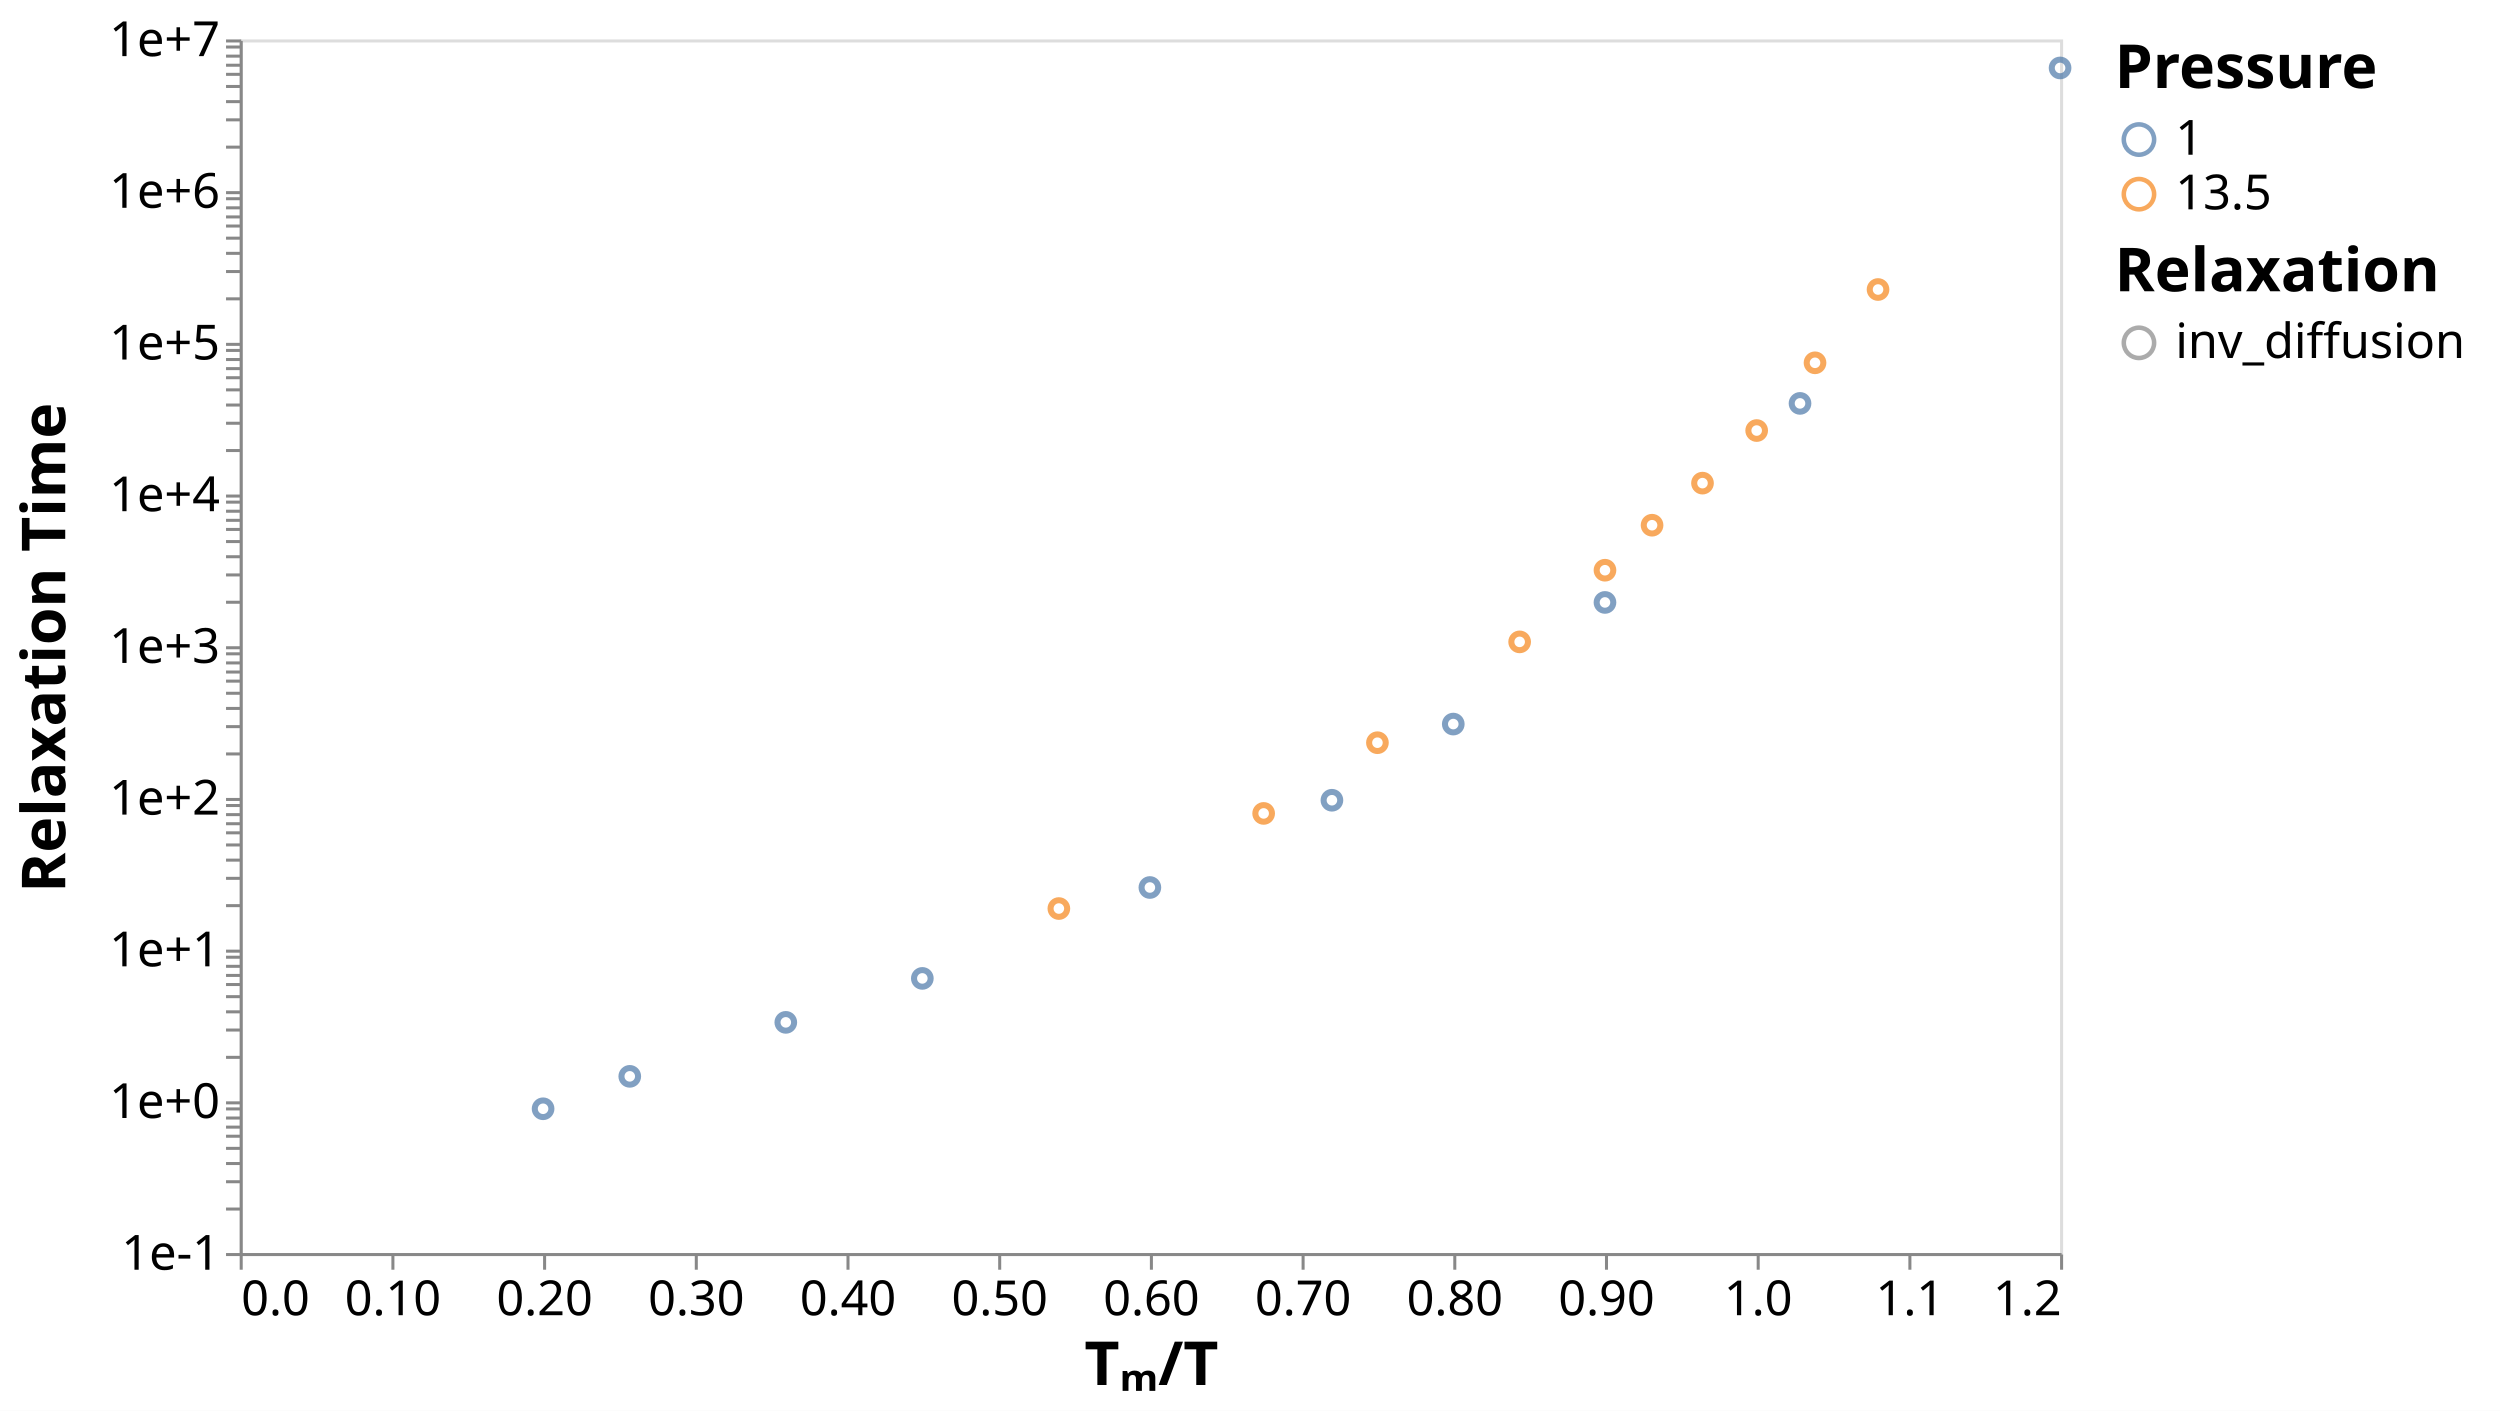
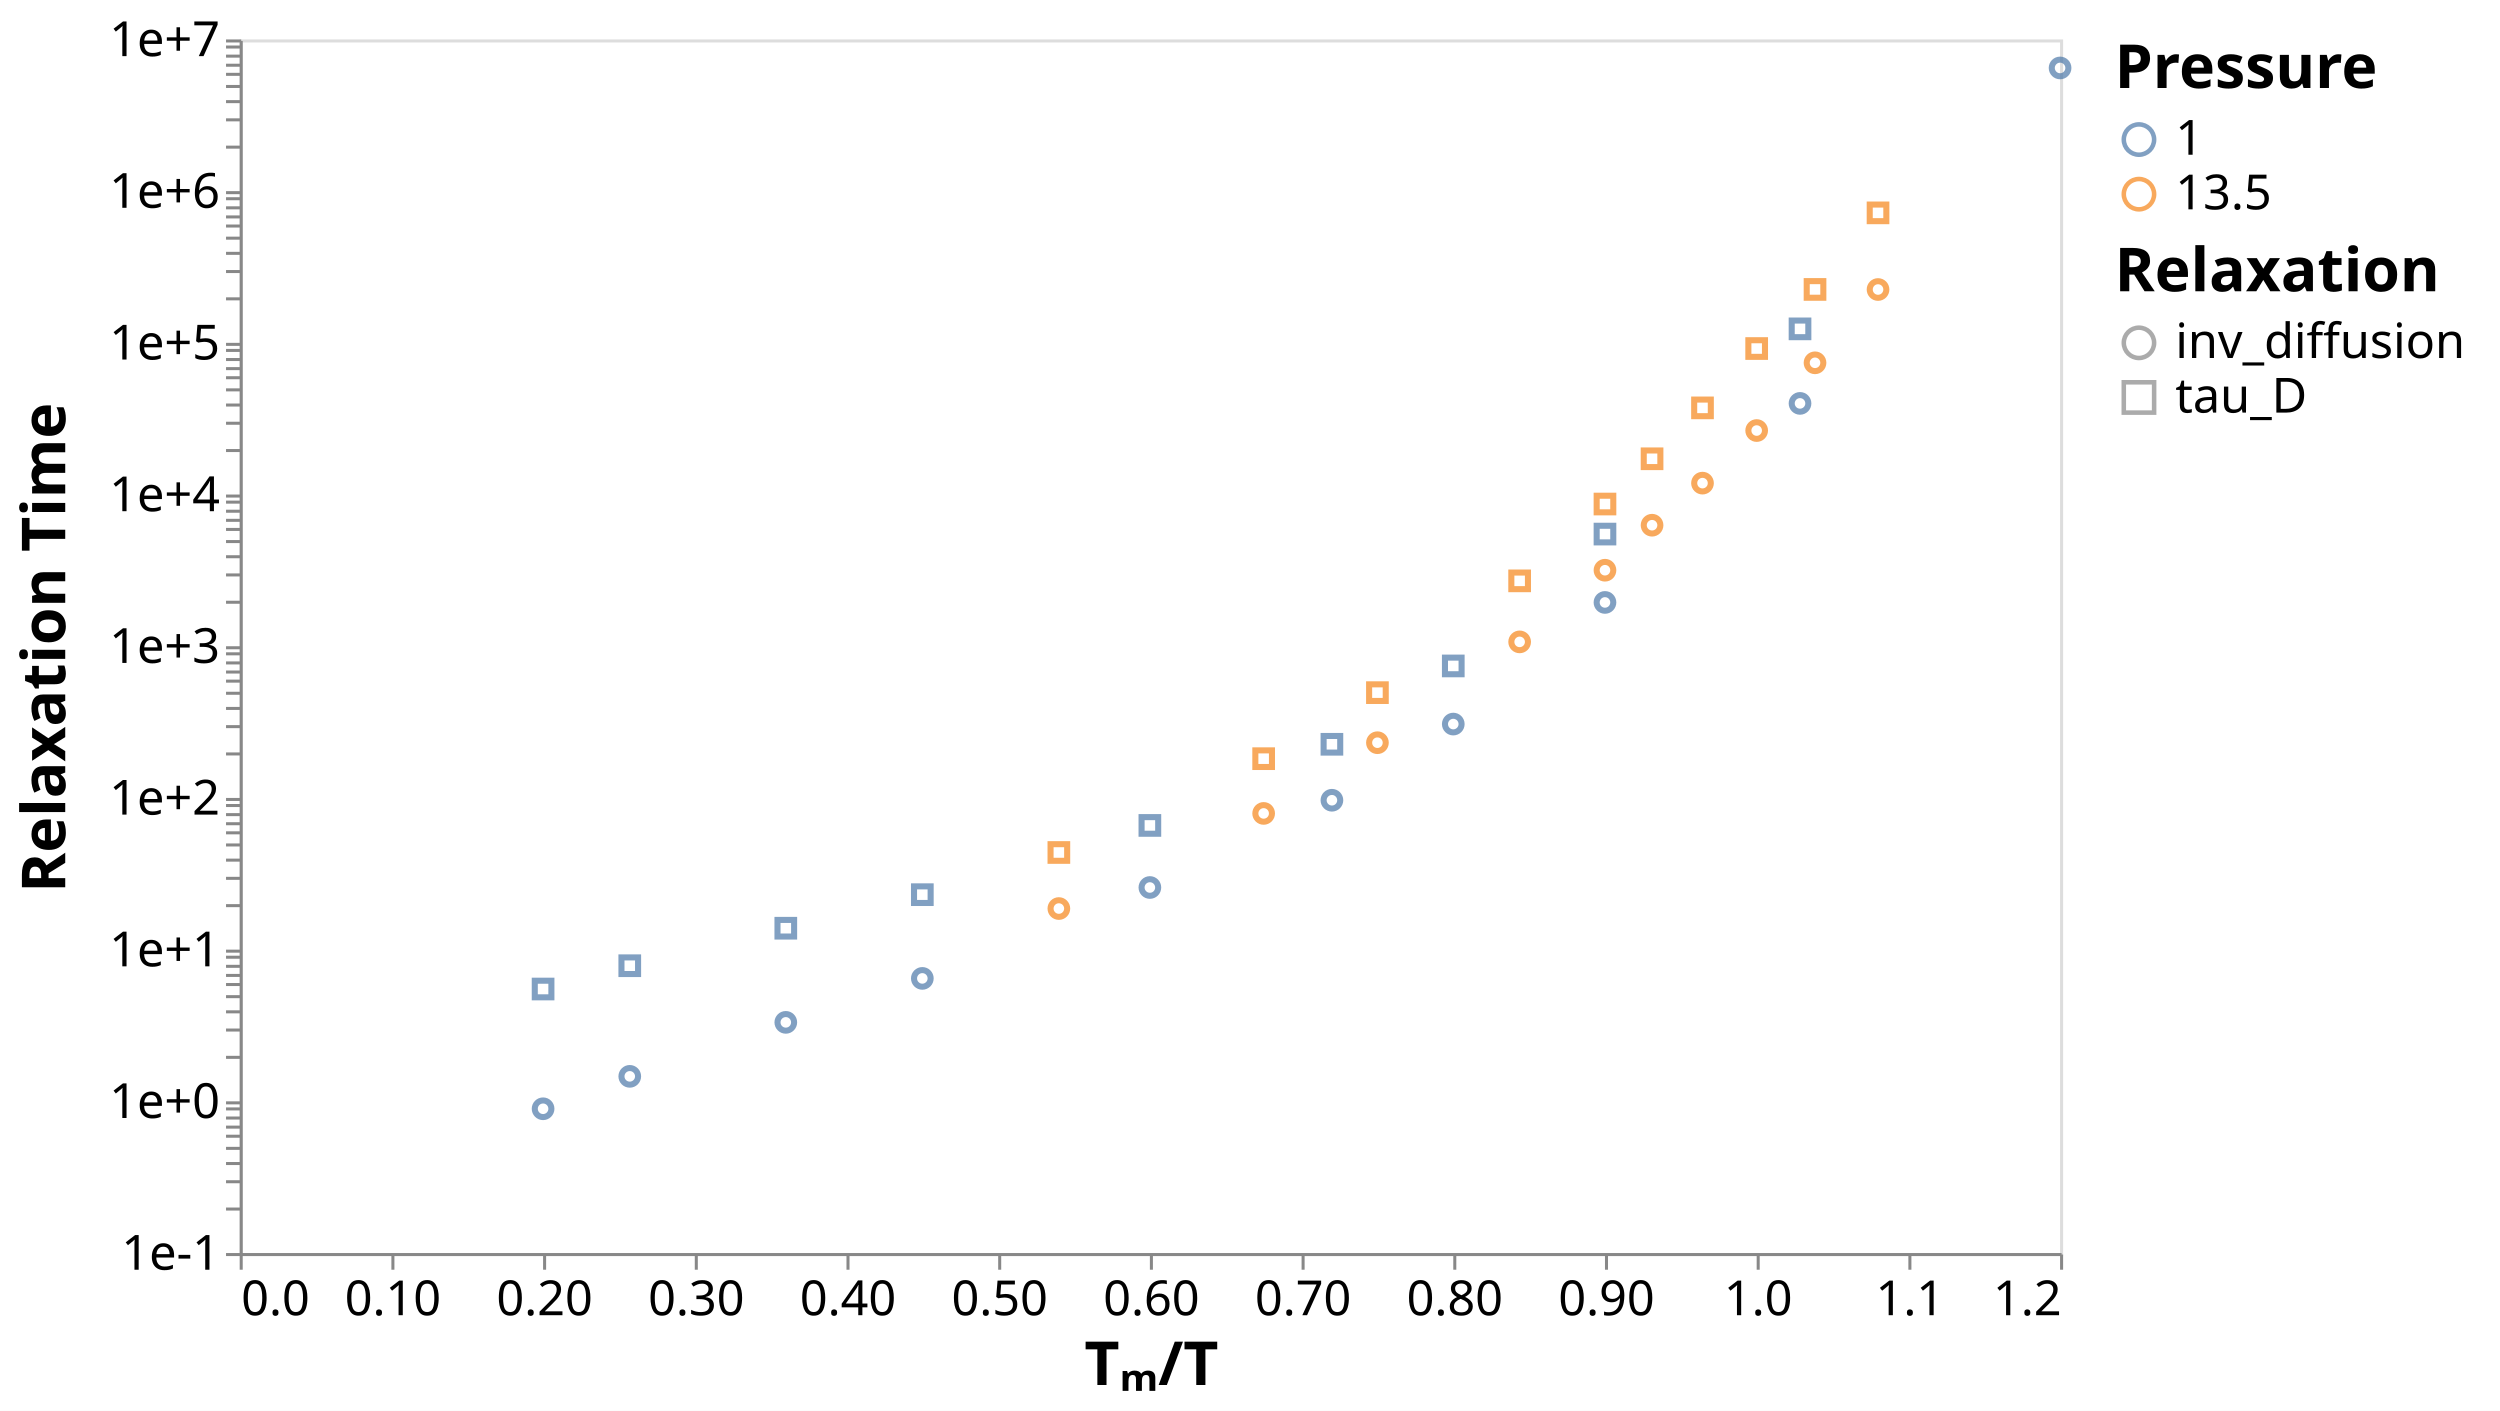
<svg xmlns="http://www.w3.org/2000/svg" class="marks" width="824" height="465" viewBox="0 0 824 465" version="1.1">
  <rect width="824" height="465" style="fill: white;" />
  <g transform="translate(79,13)">
    <g class="mark-group role-frame root">
      <g transform="translate(0,0)">
        <path class="background" d="M0.5,0.5h600v400h-600Z" style="fill: none; stroke: #ddd;" />
        <g>
          <g class="mark-rule role-mark layer_0_layer_0_marks" />
          <g class="mark-symbol role-mark layer_1_marks">
            <path transform="translate(600,9.396396)" d="M2.739,0A2.739,2.739,0,1,1,-2.739,0A2.739,2.739,0,1,1,2.739,0" style="fill: none; stroke: #4c78a8; stroke-width: 2; opacity: 0.7;" />
            <path transform="translate(514.2857,119.9587)" d="M2.739,0A2.739,2.739,0,1,1,-2.739,0A2.739,2.739,0,1,1,2.739,0" style="fill: none; stroke: #4c78a8; stroke-width: 2; opacity: 0.7;" />
+             <path transform="translate(514.2857,95.39545)" d="M-2.739,-2.739h5.477v5.477h-5.477Z" style="fill: none; stroke: #4c78a8; stroke-width: 2; opacity: 0.7;" />
            <path transform="translate(450,185.5628)" d="M2.739,0A2.739,2.739,0,1,1,-2.739,0A2.739,2.739,0,1,1,2.739,0" style="fill: none; stroke: #4c78a8; stroke-width: 2; opacity: 0.7;" />
+             <path transform="translate(450,163.0309)" d="M-2.739,-2.739h5.477v5.477h-5.477Z" style="fill: none; stroke: #4c78a8; stroke-width: 2; opacity: 0.7;" />
            <path transform="translate(400,225.6554)" d="M2.739,0A2.739,2.739,0,1,1,-2.739,0A2.739,2.739,0,1,1,2.739,0" style="fill: none; stroke: #4c78a8; stroke-width: 2; opacity: 0.7;" />
+             <path transform="translate(400,206.4934)" d="M-2.739,-2.739h5.477v5.477h-5.477Z" style="fill: none; stroke: #4c78a8; stroke-width: 2; opacity: 0.7;" />
            <path transform="translate(360,250.7602)" d="M2.739,0A2.739,2.739,0,1,1,-2.739,0A2.739,2.739,0,1,1,2.739,0" style="fill: none; stroke: #4c78a8; stroke-width: 2; opacity: 0.7;" />
+             <path transform="translate(360,232.3154)" d="M-2.739,-2.739h5.477v5.477h-5.477Z" style="fill: none; stroke: #4c78a8; stroke-width: 2; opacity: 0.7;" />
            <path transform="translate(300,279.5199)" d="M2.739,0A2.739,2.739,0,1,1,-2.739,0A2.739,2.739,0,1,1,2.739,0" style="fill: none; stroke: #4c78a8; stroke-width: 2; opacity: 0.7;" />
+             <path transform="translate(300,259.063)" d="M-2.739,-2.739h5.477v5.477h-5.477Z" style="fill: none; stroke: #4c78a8; stroke-width: 2; opacity: 0.7;" />
            <path transform="translate(225,309.4806)" d="M2.739,0A2.739,2.739,0,1,1,-2.739,0A2.739,2.739,0,1,1,2.739,0" style="fill: none; stroke: #4c78a8; stroke-width: 2; opacity: 0.7;" />
+             <path transform="translate(225,281.8829)" d="M-2.739,-2.739h5.477v5.477h-5.477Z" style="fill: none; stroke: #4c78a8; stroke-width: 2; opacity: 0.7;" />
            <path transform="translate(180,323.9705)" d="M2.739,0A2.739,2.739,0,1,1,-2.739,0A2.739,2.739,0,1,1,2.739,0" style="fill: none; stroke: #4c78a8; stroke-width: 2; opacity: 0.7;" />
+             <path transform="translate(180,292.9431)" d="M-2.739,-2.739h5.477v5.477h-5.477Z" style="fill: none; stroke: #4c78a8; stroke-width: 2; opacity: 0.7;" />
            <path transform="translate(540,82.42374)" d="M2.739,0A2.739,2.739,0,1,1,-2.739,0A2.739,2.739,0,1,1,2.739,0" style="fill: none; stroke: #f58518; stroke-width: 2; opacity: 0.7;" />
+             <path transform="translate(540,57.1601)" d="M-2.739,-2.739h5.477v5.477h-5.477Z" style="fill: none; stroke: #f58518; stroke-width: 2; opacity: 0.7;" />
            <path transform="translate(519.2308,106.5804)" d="M2.739,0A2.739,2.739,0,1,1,-2.739,0A2.739,2.739,0,1,1,2.739,0" style="fill: none; stroke: #f58518; stroke-width: 2; opacity: 0.7;" />
+             <path transform="translate(519.2308,82.3979)" d="M-2.739,-2.739h5.477v5.477h-5.477Z" style="fill: none; stroke: #f58518; stroke-width: 2; opacity: 0.7;" />
            <path transform="translate(500,128.9075)" d="M2.739,0A2.739,2.739,0,1,1,-2.739,0A2.739,2.739,0,1,1,2.739,0" style="fill: none; stroke: #f58518; stroke-width: 2; opacity: 0.7;" />
+             <path transform="translate(500,101.8793)" d="M-2.739,-2.739h5.477v5.477h-5.477Z" style="fill: none; stroke: #f58518; stroke-width: 2; opacity: 0.7;" />
            <path transform="translate(128.5714,341.7643)" d="M2.739,0A2.739,2.739,0,1,1,-2.739,0A2.739,2.739,0,1,1,2.739,0" style="fill: none; stroke: #4c78a8; stroke-width: 2; opacity: 0.7;" />
+             <path transform="translate(128.5714,305.303)" d="M-2.739,-2.739h5.477v5.477h-5.477Z" style="fill: none; stroke: #4c78a8; stroke-width: 2; opacity: 0.7;" />
            <path transform="translate(482.1429,146.2401)" d="M2.739,0A2.739,2.739,0,1,1,-2.739,0A2.739,2.739,0,1,1,2.739,0" style="fill: none; stroke: #f58518; stroke-width: 2; opacity: 0.7;" />
+             <path transform="translate(482.1429,121.4356)" d="M-2.739,-2.739h5.477v5.477h-5.477Z" style="fill: none; stroke: #f58518; stroke-width: 2; opacity: 0.7;" />
            <path transform="translate(465.5172,160.1108)" d="M2.739,0A2.739,2.739,0,1,1,-2.739,0A2.739,2.739,0,1,1,2.739,0" style="fill: none; stroke: #f58518; stroke-width: 2; opacity: 0.7;" />
+             <path transform="translate(465.5172,138.2146)" d="M-2.739,-2.739h5.477v5.477h-5.477Z" style="fill: none; stroke: #f58518; stroke-width: 2; opacity: 0.7;" />
            <path transform="translate(450,174.9462)" d="M2.739,0A2.739,2.739,0,1,1,-2.739,0A2.739,2.739,0,1,1,2.739,0" style="fill: none; stroke: #f58518; stroke-width: 2; opacity: 0.7;" />
+             <path transform="translate(450,153.1286)" d="M-2.739,-2.739h5.477v5.477h-5.477Z" style="fill: none; stroke: #f58518; stroke-width: 2; opacity: 0.7;" />
            <path transform="translate(421.875,198.5635)" d="M2.739,0A2.739,2.739,0,1,1,-2.739,0A2.739,2.739,0,1,1,2.739,0" style="fill: none; stroke: #f58518; stroke-width: 2; opacity: 0.7;" />
+             <path transform="translate(421.875,178.4502)" d="M-2.739,-2.739h5.477v5.477h-5.477Z" style="fill: none; stroke: #f58518; stroke-width: 2; opacity: 0.7;" />
            <path transform="translate(100,352.4509)" d="M2.739,0A2.739,2.739,0,1,1,-2.739,0A2.739,2.739,0,1,1,2.739,0" style="fill: none; stroke: #4c78a8; stroke-width: 2; opacity: 0.7;" />
+             <path transform="translate(100,312.9809)" d="M-2.739,-2.739h5.477v5.477h-5.477Z" style="fill: none; stroke: #4c78a8; stroke-width: 2; opacity: 0.7;" />
            <path transform="translate(375,231.7961)" d="M2.739,0A2.739,2.739,0,1,1,-2.739,0A2.739,2.739,0,1,1,2.739,0" style="fill: none; stroke: #f58518; stroke-width: 2; opacity: 0.7;" />
+             <path transform="translate(375,215.2948)" d="M-2.739,-2.739h5.477v5.477h-5.477Z" style="fill: none; stroke: #f58518; stroke-width: 2; opacity: 0.7;" />
            <path transform="translate(337.5,255.1031)" d="M2.739,0A2.739,2.739,0,1,1,-2.739,0A2.739,2.739,0,1,1,2.739,0" style="fill: none; stroke: #f58518; stroke-width: 2; opacity: 0.7;" />
+             <path transform="translate(337.5,237.0617)" d="M-2.739,-2.739h5.477v5.477h-5.477Z" style="fill: none; stroke: #f58518; stroke-width: 2; opacity: 0.7;" />
            <path transform="translate(270,286.457)" d="M2.739,0A2.739,2.739,0,1,1,-2.739,0A2.739,2.739,0,1,1,2.739,0" style="fill: none; stroke: #f58518; stroke-width: 2; opacity: 0.7;" />
+             <path transform="translate(270,267.9825)" d="M-2.739,-2.739h5.477v5.477h-5.477Z" style="fill: none; stroke: #f58518; stroke-width: 2; opacity: 0.7;" />
          </g>
          <g class="mark-group role-legend">
            <g transform="translate(618,0)">
              <path class="background" d="M0,0h101v59h-101Z" style="pointer-events: none; fill: none;" />
              <g>
                <g class="mark-group role-legend-entry">
                  <g transform="translate(0,25)">
                    <path class="background" d="M0,0h0v0h0Z" style="pointer-events: none; fill: none;" />
                    <g>
                      <g class="mark-group role-scope">
                        <g transform="translate(0,0)">
                          <path class="background" d="M0,0h55v16h-55Z" style="pointer-events: none; fill: none; opacity: 1;" />
                          <g>
                            <g class="mark-symbol role-legend-symbol" style="pointer-events: none;">
                              <path transform="translate(8,8)" d="M5,0A5,5,0,1,1,-5,0A5,5,0,1,1,5,0" style="fill: none; stroke: #4c78a8; stroke-width: 1.5; opacity: 0.7;" />
                            </g>
                            <g class="mark-text role-legend-label" style="pointer-events: none;">
                              <text text-anchor="start" transform="translate(20,13)" style="font-family: sans-serif; font-size: 16px; fill: #000; opacity: 1;">1</text>
                            </g>
                          </g>
                        </g>
                        <g transform="translate(0,18)">
                          <path class="background" d="M0,0h55v16h-55Z" style="pointer-events: none; fill: none; opacity: 1;" />
                          <g>
                            <g class="mark-symbol role-legend-symbol" style="pointer-events: none;">
                              <path transform="translate(8,8)" d="M5,0A5,5,0,1,1,-5,0A5,5,0,1,1,5,0" style="fill: none; stroke: #f58518; stroke-width: 1.5; opacity: 0.7;" />
                            </g>
                            <g class="mark-text role-legend-label" style="pointer-events: none;">
                              <text text-anchor="start" transform="translate(20,13)" style="font-family: sans-serif; font-size: 16px; fill: #000; opacity: 1;">13.5</text>
                            </g>
                          </g>
                        </g>
                      </g>
                    </g>
                  </g>
                </g>
                <g class="mark-text role-legend-title" style="pointer-events: none;">
                  <text text-anchor="start" transform="translate(0,16)" style="font-family: sans-serif; font-size: 20px; font-weight: bold; fill: #000; opacity: 1;">Pressure</text>
                </g>
              </g>
            </g>
          </g>
          <g class="mark-group role-legend">
            <g transform="translate(618,67)">
-               <path class="background" d="M0,0h122v41h-122Z" style="pointer-events: none; fill: none;" />
+               <path class="background" d="M0,0h122v59h-122Z" style="pointer-events: none; fill: none;" />
              <g>
                <g class="mark-group role-legend-entry">
                  <g transform="translate(0,25)">
                    <path class="background" d="M0,0h0v0h0Z" style="pointer-events: none; fill: none;" />
                    <g>
                      <g class="mark-group role-scope">
                        <g transform="translate(0,0)">
                          <path class="background" d="M0,0h118v16h-118Z" style="pointer-events: none; fill: none; opacity: 1;" />
                          <g>
                            <g class="mark-symbol role-legend-symbol" style="pointer-events: none;">
                              <path transform="translate(8,8)" d="M5,0A5,5,0,1,1,-5,0A5,5,0,1,1,5,0" style="fill: none; stroke: #888; stroke-width: 1.5; opacity: 0.7;" />
                            </g>
                            <g class="mark-text role-legend-label" style="pointer-events: none;">
                              <text text-anchor="start" transform="translate(20,13)" style="font-family: sans-serif; font-size: 16px; fill: #000; opacity: 1;">inv_diffusion</text>
+                             </g>
+                           </g>
+                         </g>
+                         <g transform="translate(0,18)">
+                           <path class="background" d="M0,0h118v16h-118Z" style="pointer-events: none; fill: none; opacity: 1;" />
+                           <g>
+                             <g class="mark-symbol role-legend-symbol" style="pointer-events: none;">
+                               <path transform="translate(8,8)" d="M-5,-5h10v10h-10Z" style="fill: none; stroke: #888; stroke-width: 1.5; opacity: 0.7;" />
+                             </g>
+                             <g class="mark-text role-legend-label" style="pointer-events: none;">
+                               <text text-anchor="start" transform="translate(20,13)" style="font-family: sans-serif; font-size: 16px; fill: #000; opacity: 1;">tau_D</text>
                            </g>
                          </g>
                        </g>
                      </g>
                    </g>
                  </g>
                </g>
                <g class="mark-text role-legend-title" style="pointer-events: none;">
                  <text text-anchor="start" transform="translate(0,16)" style="font-family: sans-serif; font-size: 20px; font-weight: bold; fill: #000; opacity: 1;">Relaxation</text>
                </g>
              </g>
            </g>
          </g>
          <g class="mark-group role-axis">
            <g transform="translate(0.5,400.5)">
              <path class="background" d="M0,0h0v0h0Z" style="pointer-events: none; fill: none;" />
              <g>
                <g class="mark-rule role-axis-tick" style="pointer-events: none;">
                  <line transform="translate(0,0)" x2="0" y2="5" style="fill: none; stroke: #888; stroke-width: 1; opacity: 1;" />
                  <line transform="translate(50,0)" x2="0" y2="5" style="fill: none; stroke: #888; stroke-width: 1; opacity: 1;" />
                  <line transform="translate(100,0)" x2="0" y2="5" style="fill: none; stroke: #888; stroke-width: 1; opacity: 1;" />
                  <line transform="translate(150,0)" x2="0" y2="5" style="fill: none; stroke: #888; stroke-width: 1; opacity: 1;" />
                  <line transform="translate(200,0)" x2="0" y2="5" style="fill: none; stroke: #888; stroke-width: 1; opacity: 1;" />
                  <line transform="translate(250,0)" x2="0" y2="5" style="fill: none; stroke: #888; stroke-width: 1; opacity: 1;" />
                  <line transform="translate(300,0)" x2="0" y2="5" style="fill: none; stroke: #888; stroke-width: 1; opacity: 1;" />
                  <line transform="translate(350,0)" x2="0" y2="5" style="fill: none; stroke: #888; stroke-width: 1; opacity: 1;" />
                  <line transform="translate(400,0)" x2="0" y2="5" style="fill: none; stroke: #888; stroke-width: 1; opacity: 1;" />
                  <line transform="translate(450,0)" x2="0" y2="5" style="fill: none; stroke: #888; stroke-width: 1; opacity: 1;" />
                  <line transform="translate(500,0)" x2="0" y2="5" style="fill: none; stroke: #888; stroke-width: 1; opacity: 1;" />
                  <line transform="translate(550,0)" x2="0" y2="5" style="fill: none; stroke: #888; stroke-width: 1; opacity: 1;" />
                  <line transform="translate(600,0)" x2="0" y2="5" style="fill: none; stroke: #888; stroke-width: 1; opacity: 1;" />
                </g>
                <g class="mark-text role-axis-label" style="pointer-events: none;">
                  <text text-anchor="start" transform="translate(0,20)" style="font-family: sans-serif; font-size: 16px; fill: #000; opacity: 1;">0.0</text>
                  <text text-anchor="middle" transform="translate(50,20)" style="font-family: sans-serif; font-size: 16px; fill: #000; opacity: 1;">0.10</text>
                  <text text-anchor="middle" transform="translate(100,20)" style="font-family: sans-serif; font-size: 16px; fill: #000; opacity: 1;">0.20</text>
                  <text text-anchor="middle" transform="translate(150,20)" style="font-family: sans-serif; font-size: 16px; fill: #000; opacity: 1;">0.30</text>
                  <text text-anchor="middle" transform="translate(200,20)" style="font-family: sans-serif; font-size: 16px; fill: #000; opacity: 1;">0.40</text>
                  <text text-anchor="middle" transform="translate(250,20)" style="font-family: sans-serif; font-size: 16px; fill: #000; opacity: 1;">0.50</text>
                  <text text-anchor="middle" transform="translate(300,20)" style="font-family: sans-serif; font-size: 16px; fill: #000; opacity: 1;">0.60</text>
                  <text text-anchor="middle" transform="translate(350,20)" style="font-family: sans-serif; font-size: 16px; fill: #000; opacity: 1;">0.70</text>
                  <text text-anchor="middle" transform="translate(400,20)" style="font-family: sans-serif; font-size: 16px; fill: #000; opacity: 1;">0.80</text>
                  <text text-anchor="middle" transform="translate(450,20)" style="font-family: sans-serif; font-size: 16px; fill: #000; opacity: 1;">0.90</text>
                  <text text-anchor="middle" transform="translate(500,20)" style="font-family: sans-serif; font-size: 16px; fill: #000; opacity: 1;">1.0</text>
                  <text text-anchor="middle" transform="translate(550,20)" style="font-family: sans-serif; font-size: 16px; fill: #000; opacity: 1;">1.1</text>
                  <text text-anchor="end" transform="translate(600,20)" style="font-family: sans-serif; font-size: 16px; fill: #000; opacity: 1;">1.2</text>
                </g>
                <g class="mark-rule role-axis-domain" style="pointer-events: none;">
                  <line transform="translate(0,0)" x2="600" y2="0" style="fill: none; stroke: #888; stroke-width: 1; opacity: 1;" />
                </g>
                <g class="mark-text role-axis-title" style="pointer-events: none;">
                  <text text-anchor="middle" transform="translate(300,43)" style="font-family: sans-serif; font-size: 20px; font-weight: bold; fill: #000; opacity: 1;">Tₘ/T</text>
                </g>
              </g>
            </g>
          </g>
          <g class="mark-group role-axis">
            <g transform="translate(0.5,0.5)">
              <path class="background" d="M0,0h0v0h0Z" style="pointer-events: none; fill: none;" />
              <g>
                <g class="mark-rule role-axis-tick" style="pointer-events: none;">
                  <line transform="translate(0,400)" x2="-5" y2="0" style="fill: none; stroke: #888; stroke-width: 1; opacity: 1;" />
                  <line transform="translate(0,385)" x2="-5" y2="0" style="fill: none; stroke: #888; stroke-width: 1; opacity: 1;" />
                  <line transform="translate(0,376)" x2="-5" y2="0" style="fill: none; stroke: #888; stroke-width: 1; opacity: 1;" />
                  <line transform="translate(0,370)" x2="-5" y2="0" style="fill: none; stroke: #888; stroke-width: 1; opacity: 1;" />
                  <line transform="translate(0,365)" x2="-5" y2="0" style="fill: none; stroke: #888; stroke-width: 1; opacity: 1;" />
                  <line transform="translate(0,361)" x2="-5" y2="0" style="fill: none; stroke: #888; stroke-width: 1; opacity: 1;" />
                  <line transform="translate(0,358)" x2="-5" y2="0" style="fill: none; stroke: #888; stroke-width: 1; opacity: 1;" />
                  <line transform="translate(0,355)" x2="-5" y2="0" style="fill: none; stroke: #888; stroke-width: 1; opacity: 1;" />
                  <line transform="translate(0,352)" x2="-5" y2="0" style="fill: none; stroke: #888; stroke-width: 1; opacity: 1;" />
                  <line transform="translate(0,350)" x2="-5" y2="0" style="fill: none; stroke: #888; stroke-width: 1; opacity: 1;" />
                  <line transform="translate(0,335)" x2="-5" y2="0" style="fill: none; stroke: #888; stroke-width: 1; opacity: 1;" />
                  <line transform="translate(0,326)" x2="-5" y2="0" style="fill: none; stroke: #888; stroke-width: 1; opacity: 1;" />
                  <line transform="translate(0,320)" x2="-5" y2="0" style="fill: none; stroke: #888; stroke-width: 1; opacity: 1;" />
                  <line transform="translate(0,315)" x2="-5" y2="0" style="fill: none; stroke: #888; stroke-width: 1; opacity: 1;" />
                  <line transform="translate(0,311)" x2="-5" y2="0" style="fill: none; stroke: #888; stroke-width: 1; opacity: 1;" />
                  <line transform="translate(0,308)" x2="-5" y2="0" style="fill: none; stroke: #888; stroke-width: 1; opacity: 1;" />
                  <line transform="translate(0,305)" x2="-5" y2="0" style="fill: none; stroke: #888; stroke-width: 1; opacity: 1;" />
                  <line transform="translate(0,302)" x2="-5" y2="0" style="fill: none; stroke: #888; stroke-width: 1; opacity: 1;" />
                  <line transform="translate(0,300)" x2="-5" y2="0" style="fill: none; stroke: #888; stroke-width: 1; opacity: 1;" />
                  <line transform="translate(0,285)" x2="-5" y2="0" style="fill: none; stroke: #888; stroke-width: 1; opacity: 1;" />
                  <line transform="translate(0,276)" x2="-5" y2="0" style="fill: none; stroke: #888; stroke-width: 1; opacity: 1;" />
                  <line transform="translate(0,270)" x2="-5" y2="0" style="fill: none; stroke: #888; stroke-width: 1; opacity: 1;" />
                  <line transform="translate(0,265)" x2="-5" y2="0" style="fill: none; stroke: #888; stroke-width: 1; opacity: 1;" />
                  <line transform="translate(0,261)" x2="-5" y2="0" style="fill: none; stroke: #888; stroke-width: 1; opacity: 1;" />
                  <line transform="translate(0,258)" x2="-5" y2="0" style="fill: none; stroke: #888; stroke-width: 1; opacity: 1;" />
                  <line transform="translate(0,255)" x2="-5" y2="0" style="fill: none; stroke: #888; stroke-width: 1; opacity: 1;" />
                  <line transform="translate(0,252)" x2="-5" y2="0" style="fill: none; stroke: #888; stroke-width: 1; opacity: 1;" />
                  <line transform="translate(0,250)" x2="-5" y2="0" style="fill: none; stroke: #888; stroke-width: 1; opacity: 1;" />
                  <line transform="translate(0,235)" x2="-5" y2="0" style="fill: none; stroke: #888; stroke-width: 1; opacity: 1;" />
                  <line transform="translate(0,226)" x2="-5" y2="0" style="fill: none; stroke: #888; stroke-width: 1; opacity: 1;" />
                  <line transform="translate(0,220)" x2="-5" y2="0" style="fill: none; stroke: #888; stroke-width: 1; opacity: 1;" />
                  <line transform="translate(0,215)" x2="-5" y2="0" style="fill: none; stroke: #888; stroke-width: 1; opacity: 1;" />
                  <line transform="translate(0,211)" x2="-5" y2="0" style="fill: none; stroke: #888; stroke-width: 1; opacity: 1;" />
                  <line transform="translate(0,208)" x2="-5" y2="0" style="fill: none; stroke: #888; stroke-width: 1; opacity: 1;" />
                  <line transform="translate(0,205)" x2="-5" y2="0" style="fill: none; stroke: #888; stroke-width: 1; opacity: 1;" />
                  <line transform="translate(0,202)" x2="-5" y2="0" style="fill: none; stroke: #888; stroke-width: 1; opacity: 1;" />
                  <line transform="translate(0,200)" x2="-5" y2="0" style="fill: none; stroke: #888; stroke-width: 1; opacity: 1;" />
                  <line transform="translate(0,185)" x2="-5" y2="0" style="fill: none; stroke: #888; stroke-width: 1; opacity: 1;" />
                  <line transform="translate(0,176)" x2="-5" y2="0" style="fill: none; stroke: #888; stroke-width: 1; opacity: 1;" />
                  <line transform="translate(0,170)" x2="-5" y2="0" style="fill: none; stroke: #888; stroke-width: 1; opacity: 1;" />
                  <line transform="translate(0,165)" x2="-5" y2="0" style="fill: none; stroke: #888; stroke-width: 1; opacity: 1;" />
                  <line transform="translate(0,161)" x2="-5" y2="0" style="fill: none; stroke: #888; stroke-width: 1; opacity: 1;" />
                  <line transform="translate(0,158)" x2="-5" y2="0" style="fill: none; stroke: #888; stroke-width: 1; opacity: 1;" />
                  <line transform="translate(0,155)" x2="-5" y2="0" style="fill: none; stroke: #888; stroke-width: 1; opacity: 1;" />
                  <line transform="translate(0,152)" x2="-5" y2="0" style="fill: none; stroke: #888; stroke-width: 1; opacity: 1;" />
                  <line transform="translate(0,150)" x2="-5" y2="0" style="fill: none; stroke: #888; stroke-width: 1; opacity: 1;" />
                  <line transform="translate(0,135)" x2="-5" y2="0" style="fill: none; stroke: #888; stroke-width: 1; opacity: 1;" />
                  <line transform="translate(0,126)" x2="-5" y2="0" style="fill: none; stroke: #888; stroke-width: 1; opacity: 1;" />
                  <line transform="translate(0,120)" x2="-5" y2="0" style="fill: none; stroke: #888; stroke-width: 1; opacity: 1;" />
                  <line transform="translate(0,115)" x2="-5" y2="0" style="fill: none; stroke: #888; stroke-width: 1; opacity: 1;" />
                  <line transform="translate(0,111)" x2="-5" y2="0" style="fill: none; stroke: #888; stroke-width: 1; opacity: 1;" />
                  <line transform="translate(0,108)" x2="-5" y2="0" style="fill: none; stroke: #888; stroke-width: 1; opacity: 1;" />
                  <line transform="translate(0,105)" x2="-5" y2="0" style="fill: none; stroke: #888; stroke-width: 1; opacity: 1;" />
                  <line transform="translate(0,102)" x2="-5" y2="0" style="fill: none; stroke: #888; stroke-width: 1; opacity: 1;" />
                  <line transform="translate(0,100)" x2="-5" y2="0" style="fill: none; stroke: #888; stroke-width: 1; opacity: 1;" />
                  <line transform="translate(0,85)" x2="-5" y2="0" style="fill: none; stroke: #888; stroke-width: 1; opacity: 1;" />
                  <line transform="translate(0,76)" x2="-5" y2="0" style="fill: none; stroke: #888; stroke-width: 1; opacity: 1;" />
                  <line transform="translate(0,70)" x2="-5" y2="0" style="fill: none; stroke: #888; stroke-width: 1; opacity: 1;" />
                  <line transform="translate(0,65)" x2="-5" y2="0" style="fill: none; stroke: #888; stroke-width: 1; opacity: 1;" />
                  <line transform="translate(0,61)" x2="-5" y2="0" style="fill: none; stroke: #888; stroke-width: 1; opacity: 1;" />
                  <line transform="translate(0,58)" x2="-5" y2="0" style="fill: none; stroke: #888; stroke-width: 1; opacity: 1;" />
                  <line transform="translate(0,55)" x2="-5" y2="0" style="fill: none; stroke: #888; stroke-width: 1; opacity: 1;" />
                  <line transform="translate(0,52)" x2="-5" y2="0" style="fill: none; stroke: #888; stroke-width: 1; opacity: 1;" />
                  <line transform="translate(0,50)" x2="-5" y2="0" style="fill: none; stroke: #888; stroke-width: 1; opacity: 1;" />
                  <line transform="translate(0,35)" x2="-5" y2="0" style="fill: none; stroke: #888; stroke-width: 1; opacity: 1;" />
                  <line transform="translate(0,26)" x2="-5" y2="0" style="fill: none; stroke: #888; stroke-width: 1; opacity: 1;" />
                  <line transform="translate(0,20)" x2="-5" y2="0" style="fill: none; stroke: #888; stroke-width: 1; opacity: 1;" />
                  <line transform="translate(0,15)" x2="-5" y2="0" style="fill: none; stroke: #888; stroke-width: 1; opacity: 1;" />
                  <line transform="translate(0,11)" x2="-5" y2="0" style="fill: none; stroke: #888; stroke-width: 1; opacity: 1;" />
                  <line transform="translate(0,8)" x2="-5" y2="0" style="fill: none; stroke: #888; stroke-width: 1; opacity: 1;" />
                  <line transform="translate(0,5)" x2="-5" y2="0" style="fill: none; stroke: #888; stroke-width: 1; opacity: 1;" />
                  <line transform="translate(0,2)" x2="-5" y2="0" style="fill: none; stroke: #888; stroke-width: 1; opacity: 1;" />
                  <line transform="translate(0,0)" x2="-5" y2="0" style="fill: none; stroke: #888; stroke-width: 1; opacity: 1;" />
                </g>
                <g class="mark-text role-axis-label" style="pointer-events: none;">
                  <text text-anchor="end" transform="translate(-7,405)" style="font-family: sans-serif; font-size: 16px; fill: #000; opacity: 1;">1e-1</text>
                  <text text-anchor="end" transform="translate(-7,389.9485)" style="font-family: sans-serif; font-size: 16px; fill: #000; opacity: 1;" />
                  <text text-anchor="end" transform="translate(-7,381.1439)" style="font-family: sans-serif; font-size: 16px; fill: #000; opacity: 1;" />
                  <text text-anchor="end" transform="translate(-7,374.897)" style="font-family: sans-serif; font-size: 16px; fill: #000; opacity: 1;" />
                  <text text-anchor="end" transform="translate(-7,370.0515)" style="font-family: sans-serif; font-size: 16px; fill: #000; opacity: 1;" />
                  <text text-anchor="end" transform="translate(-7,366.0924)" style="font-family: sans-serif; font-size: 16px; fill: #000; opacity: 1;" />
                  <text text-anchor="end" transform="translate(-7,362.7451)" style="font-family: sans-serif; font-size: 16px; fill: #000; opacity: 1;" />
                  <text text-anchor="end" transform="translate(-7,359.8455)" style="font-family: sans-serif; font-size: 16px; fill: #000; opacity: 1;" />
                  <text text-anchor="end" transform="translate(-7,357.2879)" style="font-family: sans-serif; font-size: 16px; fill: #000; opacity: 1;" />
                  <text text-anchor="end" transform="translate(-7,355)" style="font-family: sans-serif; font-size: 16px; fill: #000; opacity: 1;">1e+0</text>
                  <text text-anchor="end" transform="translate(-7,339.9485)" style="font-family: sans-serif; font-size: 16px; fill: #000; opacity: 1;" />
                  <text text-anchor="end" transform="translate(-7,331.1439)" style="font-family: sans-serif; font-size: 16px; fill: #000; opacity: 1;" />
                  <text text-anchor="end" transform="translate(-7,324.897)" style="font-family: sans-serif; font-size: 16px; fill: #000; opacity: 1;" />
                  <text text-anchor="end" transform="translate(-7,320.0515)" style="font-family: sans-serif; font-size: 16px; fill: #000; opacity: 1;" />
                  <text text-anchor="end" transform="translate(-7,316.0924)" style="font-family: sans-serif; font-size: 16px; fill: #000; opacity: 1;" />
                  <text text-anchor="end" transform="translate(-7,312.7451)" style="font-family: sans-serif; font-size: 16px; fill: #000; opacity: 1;" />
                  <text text-anchor="end" transform="translate(-7,309.8455)" style="font-family: sans-serif; font-size: 16px; fill: #000; opacity: 1;" />
                  <text text-anchor="end" transform="translate(-7,307.2879)" style="font-family: sans-serif; font-size: 16px; fill: #000; opacity: 1;" />
                  <text text-anchor="end" transform="translate(-7,305)" style="font-family: sans-serif; font-size: 16px; fill: #000; opacity: 1;">1e+1</text>
                  <text text-anchor="end" transform="translate(-7,289.9485)" style="font-family: sans-serif; font-size: 16px; fill: #000; opacity: 1;" />
                  <text text-anchor="end" transform="translate(-7,281.1439)" style="font-family: sans-serif; font-size: 16px; fill: #000; opacity: 1;" />
                  <text text-anchor="end" transform="translate(-7,274.897)" style="font-family: sans-serif; font-size: 16px; fill: #000; opacity: 1;" />
                  <text text-anchor="end" transform="translate(-7,270.0515)" style="font-family: sans-serif; font-size: 16px; fill: #000; opacity: 1;" />
                  <text text-anchor="end" transform="translate(-7,266.0924)" style="font-family: sans-serif; font-size: 16px; fill: #000; opacity: 1;" />
                  <text text-anchor="end" transform="translate(-7,262.7451)" style="font-family: sans-serif; font-size: 16px; fill: #000; opacity: 1;" />
                  <text text-anchor="end" transform="translate(-7,259.8455)" style="font-family: sans-serif; font-size: 16px; fill: #000; opacity: 1;" />
                  <text text-anchor="end" transform="translate(-7,257.2879)" style="font-family: sans-serif; font-size: 16px; fill: #000; opacity: 1;" />
                  <text text-anchor="end" transform="translate(-7,255)" style="font-family: sans-serif; font-size: 16px; fill: #000; opacity: 1;">1e+2</text>
                  <text text-anchor="end" transform="translate(-7,239.9485)" style="font-family: sans-serif; font-size: 16px; fill: #000; opacity: 1;" />
                  <text text-anchor="end" transform="translate(-7,231.1439)" style="font-family: sans-serif; font-size: 16px; fill: #000; opacity: 1;" />
                  <text text-anchor="end" transform="translate(-7,224.897)" style="font-family: sans-serif; font-size: 16px; fill: #000; opacity: 1;" />
                  <text text-anchor="end" transform="translate(-7,220.0515)" style="font-family: sans-serif; font-size: 16px; fill: #000; opacity: 1;" />
                  <text text-anchor="end" transform="translate(-7,216.0924)" style="font-family: sans-serif; font-size: 16px; fill: #000; opacity: 1;" />
                  <text text-anchor="end" transform="translate(-7,212.7451)" style="font-family: sans-serif; font-size: 16px; fill: #000; opacity: 1;" />
                  <text text-anchor="end" transform="translate(-7,209.8455)" style="font-family: sans-serif; font-size: 16px; fill: #000; opacity: 1;" />
                  <text text-anchor="end" transform="translate(-7,207.2879)" style="font-family: sans-serif; font-size: 16px; fill: #000; opacity: 1;" />
                  <text text-anchor="end" transform="translate(-7,205)" style="font-family: sans-serif; font-size: 16px; fill: #000; opacity: 1;">1e+3</text>
                  <text text-anchor="end" transform="translate(-7,189.9485)" style="font-family: sans-serif; font-size: 16px; fill: #000; opacity: 1;" />
                  <text text-anchor="end" transform="translate(-7,181.1439)" style="font-family: sans-serif; font-size: 16px; fill: #000; opacity: 1;" />
                  <text text-anchor="end" transform="translate(-7,174.897)" style="font-family: sans-serif; font-size: 16px; fill: #000; opacity: 1;" />
                  <text text-anchor="end" transform="translate(-7,170.0515)" style="font-family: sans-serif; font-size: 16px; fill: #000; opacity: 1;" />
                  <text text-anchor="end" transform="translate(-7,166.0924)" style="font-family: sans-serif; font-size: 16px; fill: #000; opacity: 1;" />
                  <text text-anchor="end" transform="translate(-7,162.7451)" style="font-family: sans-serif; font-size: 16px; fill: #000; opacity: 1;" />
                  <text text-anchor="end" transform="translate(-7,159.8455)" style="font-family: sans-serif; font-size: 16px; fill: #000; opacity: 1;" />
                  <text text-anchor="end" transform="translate(-7,157.2879)" style="font-family: sans-serif; font-size: 16px; fill: #000; opacity: 1;" />
                  <text text-anchor="end" transform="translate(-7,155)" style="font-family: sans-serif; font-size: 16px; fill: #000; opacity: 1;">1e+4</text>
                  <text text-anchor="end" transform="translate(-7,139.9485)" style="font-family: sans-serif; font-size: 16px; fill: #000; opacity: 1;" />
                  <text text-anchor="end" transform="translate(-7,131.1439)" style="font-family: sans-serif; font-size: 16px; fill: #000; opacity: 1;" />
                  <text text-anchor="end" transform="translate(-7,124.897)" style="font-family: sans-serif; font-size: 16px; fill: #000; opacity: 1;" />
                  <text text-anchor="end" transform="translate(-7,120.0515)" style="font-family: sans-serif; font-size: 16px; fill: #000; opacity: 1;" />
                  <text text-anchor="end" transform="translate(-7,116.0924)" style="font-family: sans-serif; font-size: 16px; fill: #000; opacity: 1;" />
                  <text text-anchor="end" transform="translate(-7,112.7451)" style="font-family: sans-serif; font-size: 16px; fill: #000; opacity: 1;" />
                  <text text-anchor="end" transform="translate(-7,109.8455)" style="font-family: sans-serif; font-size: 16px; fill: #000; opacity: 1;" />
                  <text text-anchor="end" transform="translate(-7,107.2879)" style="font-family: sans-serif; font-size: 16px; fill: #000; opacity: 1;" />
                  <text text-anchor="end" transform="translate(-7,105)" style="font-family: sans-serif; font-size: 16px; fill: #000; opacity: 1;">1e+5</text>
                  <text text-anchor="end" transform="translate(-7,89.9485)" style="font-family: sans-serif; font-size: 16px; fill: #000; opacity: 1;" />
                  <text text-anchor="end" transform="translate(-7,81.14394)" style="font-family: sans-serif; font-size: 16px; fill: #000; opacity: 1;" />
                  <text text-anchor="end" transform="translate(-7,74.897)" style="font-family: sans-serif; font-size: 16px; fill: #000; opacity: 1;" />
                  <text text-anchor="end" transform="translate(-7,70.0515)" style="font-family: sans-serif; font-size: 16px; fill: #000; opacity: 1;" />
                  <text text-anchor="end" transform="translate(-7,66.09244)" style="font-family: sans-serif; font-size: 16px; fill: #000; opacity: 1;" />
                  <text text-anchor="end" transform="translate(-7,62.7451)" style="font-family: sans-serif; font-size: 16px; fill: #000; opacity: 1;" />
                  <text text-anchor="end" transform="translate(-7,59.8455)" style="font-family: sans-serif; font-size: 16px; fill: #000; opacity: 1;" />
                  <text text-anchor="end" transform="translate(-7,57.28787)" style="font-family: sans-serif; font-size: 16px; fill: #000; opacity: 1;" />
                  <text text-anchor="end" transform="translate(-7,55)" style="font-family: sans-serif; font-size: 16px; fill: #000; opacity: 1;">1e+6</text>
                  <text text-anchor="end" transform="translate(-7,39.9485)" style="font-family: sans-serif; font-size: 16px; fill: #000; opacity: 1;" />
                  <text text-anchor="end" transform="translate(-7,31.14394)" style="font-family: sans-serif; font-size: 16px; fill: #000; opacity: 1;" />
                  <text text-anchor="end" transform="translate(-7,24.897)" style="font-family: sans-serif; font-size: 16px; fill: #000; opacity: 1;" />
                  <text text-anchor="end" transform="translate(-7,20.0515)" style="font-family: sans-serif; font-size: 16px; fill: #000; opacity: 1;" />
                  <text text-anchor="end" transform="translate(-7,16.09244)" style="font-family: sans-serif; font-size: 16px; fill: #000; opacity: 1;" />
                  <text text-anchor="end" transform="translate(-7,12.7451)" style="font-family: sans-serif; font-size: 16px; fill: #000; opacity: 1;" />
                  <text text-anchor="end" transform="translate(-7,9.845501)" style="font-family: sans-serif; font-size: 16px; fill: #000; opacity: 1;" />
                  <text text-anchor="end" transform="translate(-7,7.287875)" style="font-family: sans-serif; font-size: 16px; fill: #000; opacity: 1;" />
                  <text text-anchor="end" transform="translate(-7,5)" style="font-family: sans-serif; font-size: 16px; fill: #000; opacity: 1;">1e+7</text>
                </g>
                <g class="mark-rule role-axis-domain" style="pointer-events: none;">
                  <line transform="translate(0,400)" x2="0" y2="-400" style="fill: none; stroke: #888; stroke-width: 1; opacity: 1;" />
                </g>
                <g class="mark-text role-axis-title" style="pointer-events: none;">
                  <text text-anchor="middle" transform="translate(-54,200) rotate(-90) translate(0,-4)" style="font-family: sans-serif; font-size: 20px; font-weight: bold; fill: #000; opacity: 1;">Relaxation Time</text>
                </g>
              </g>
            </g>
          </g>
        </g>
      </g>
    </g>
  </g>
</svg>
